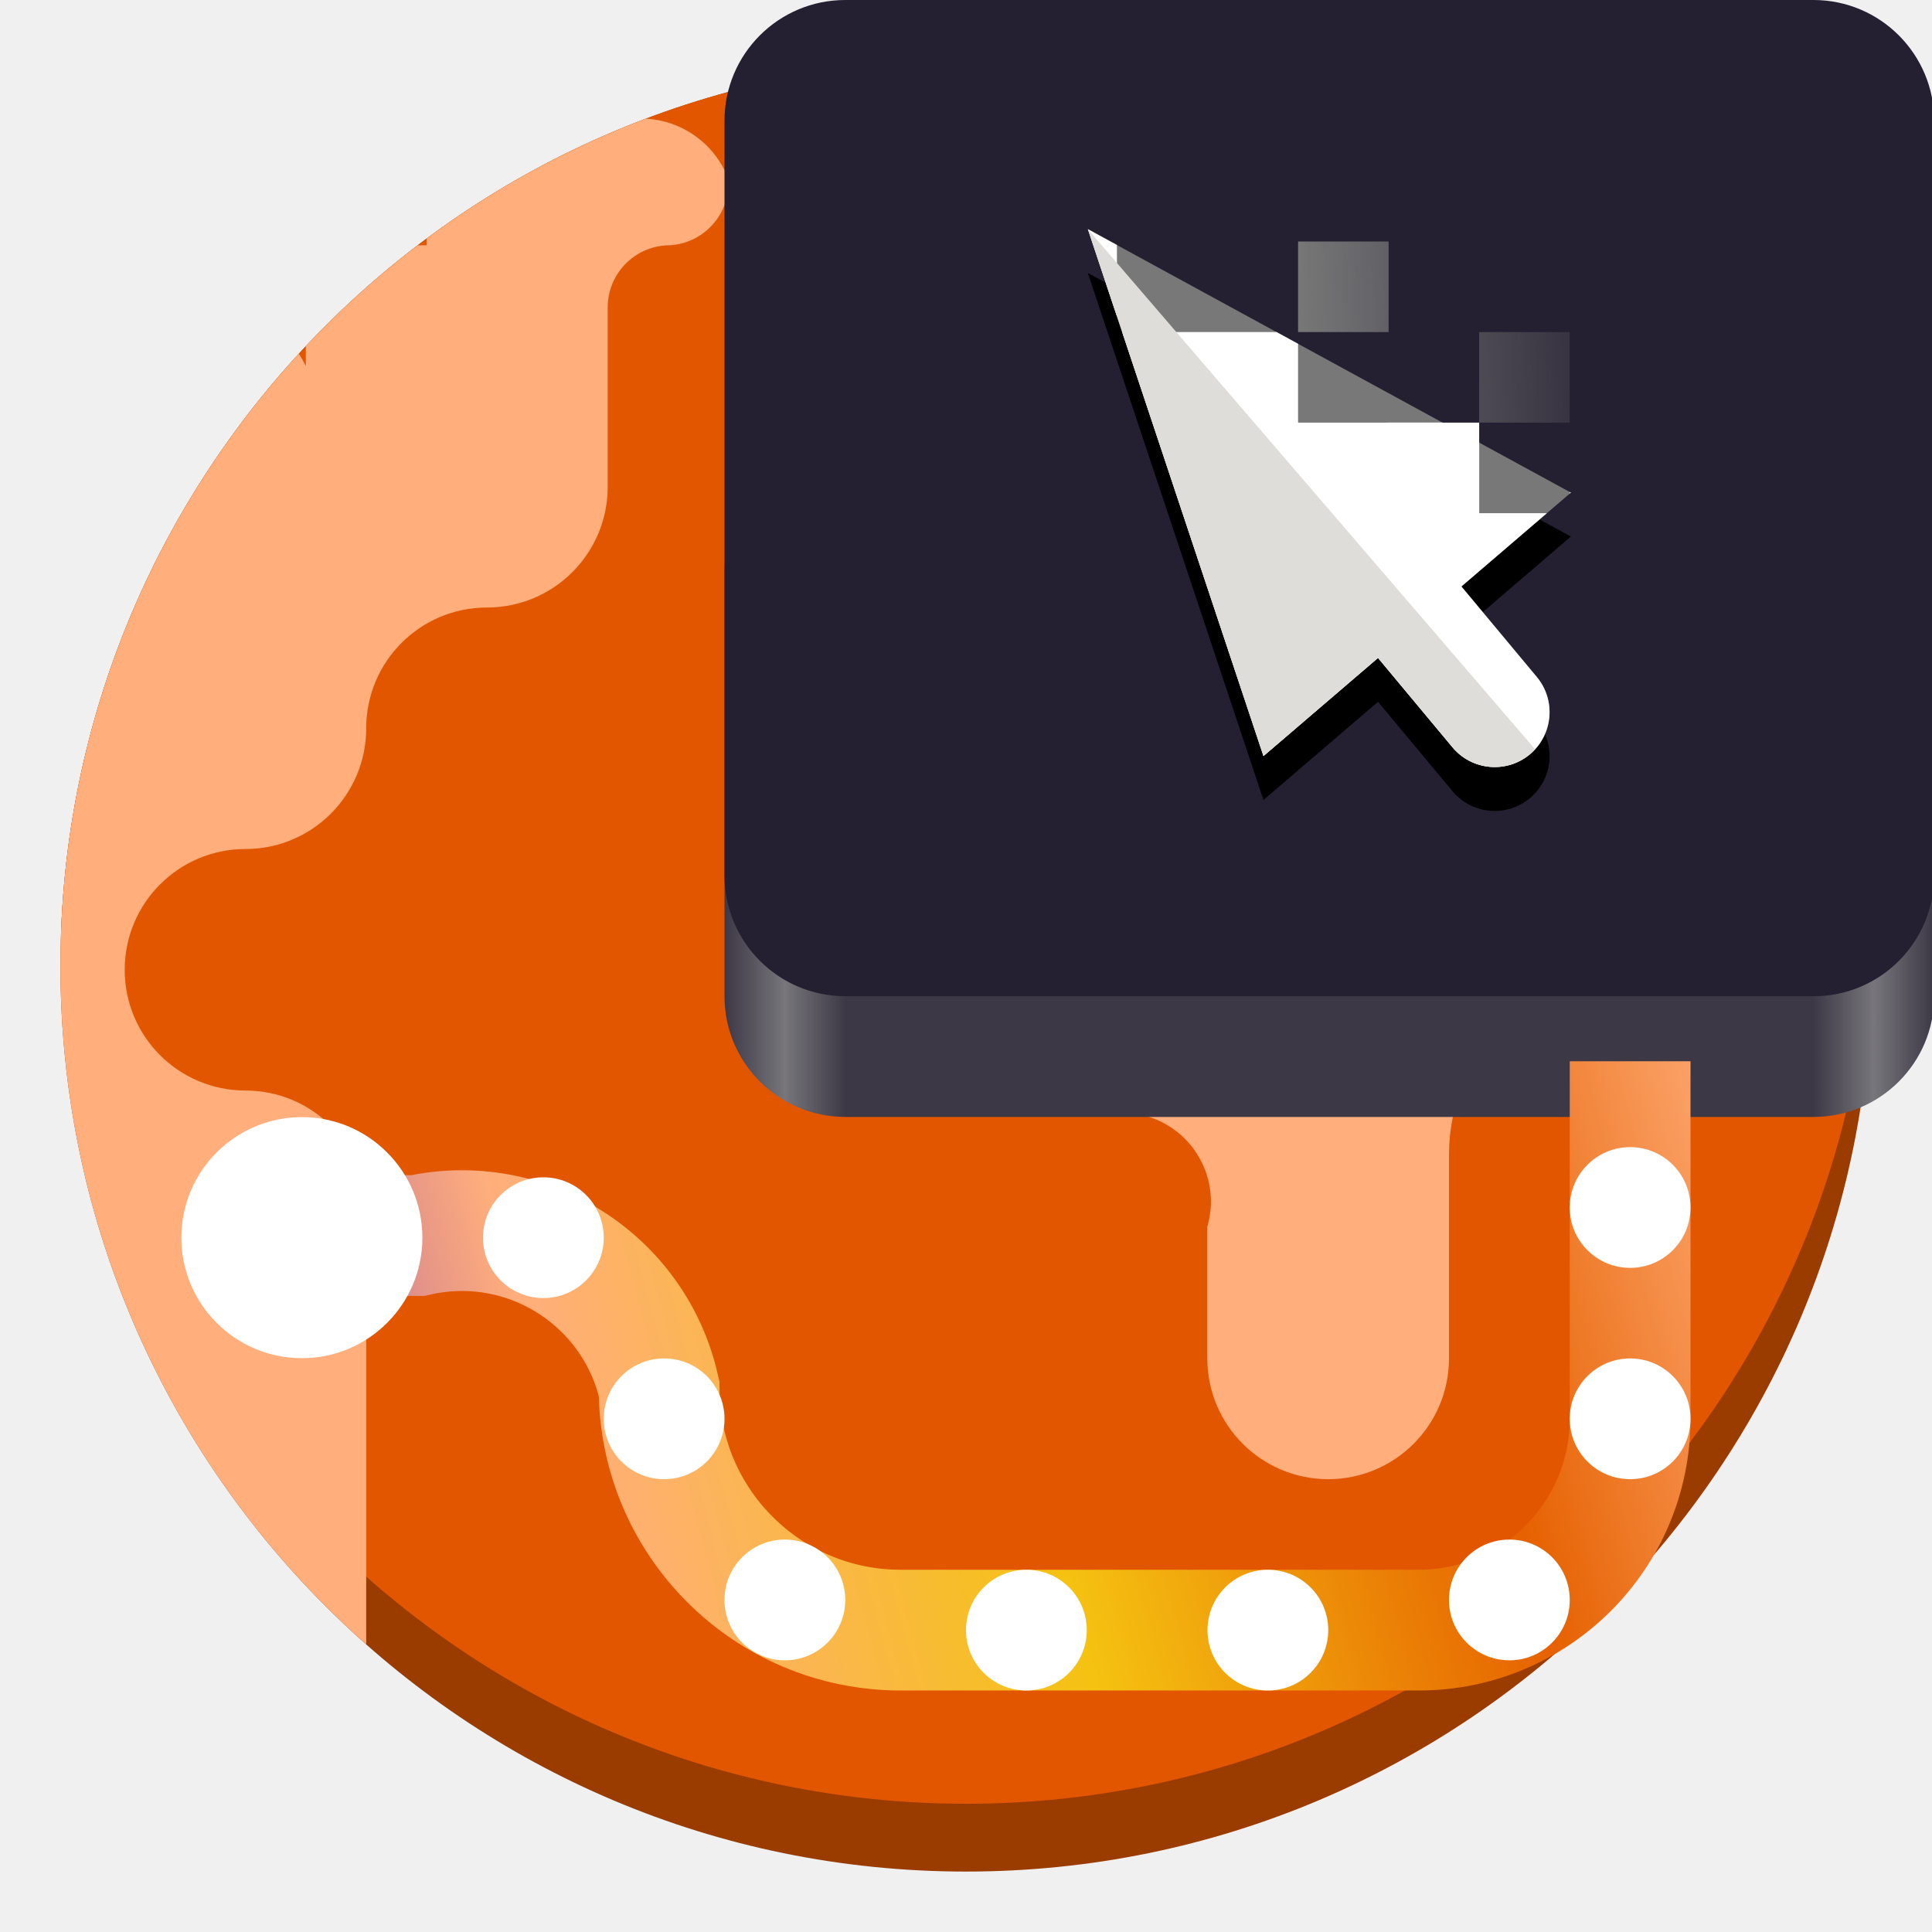
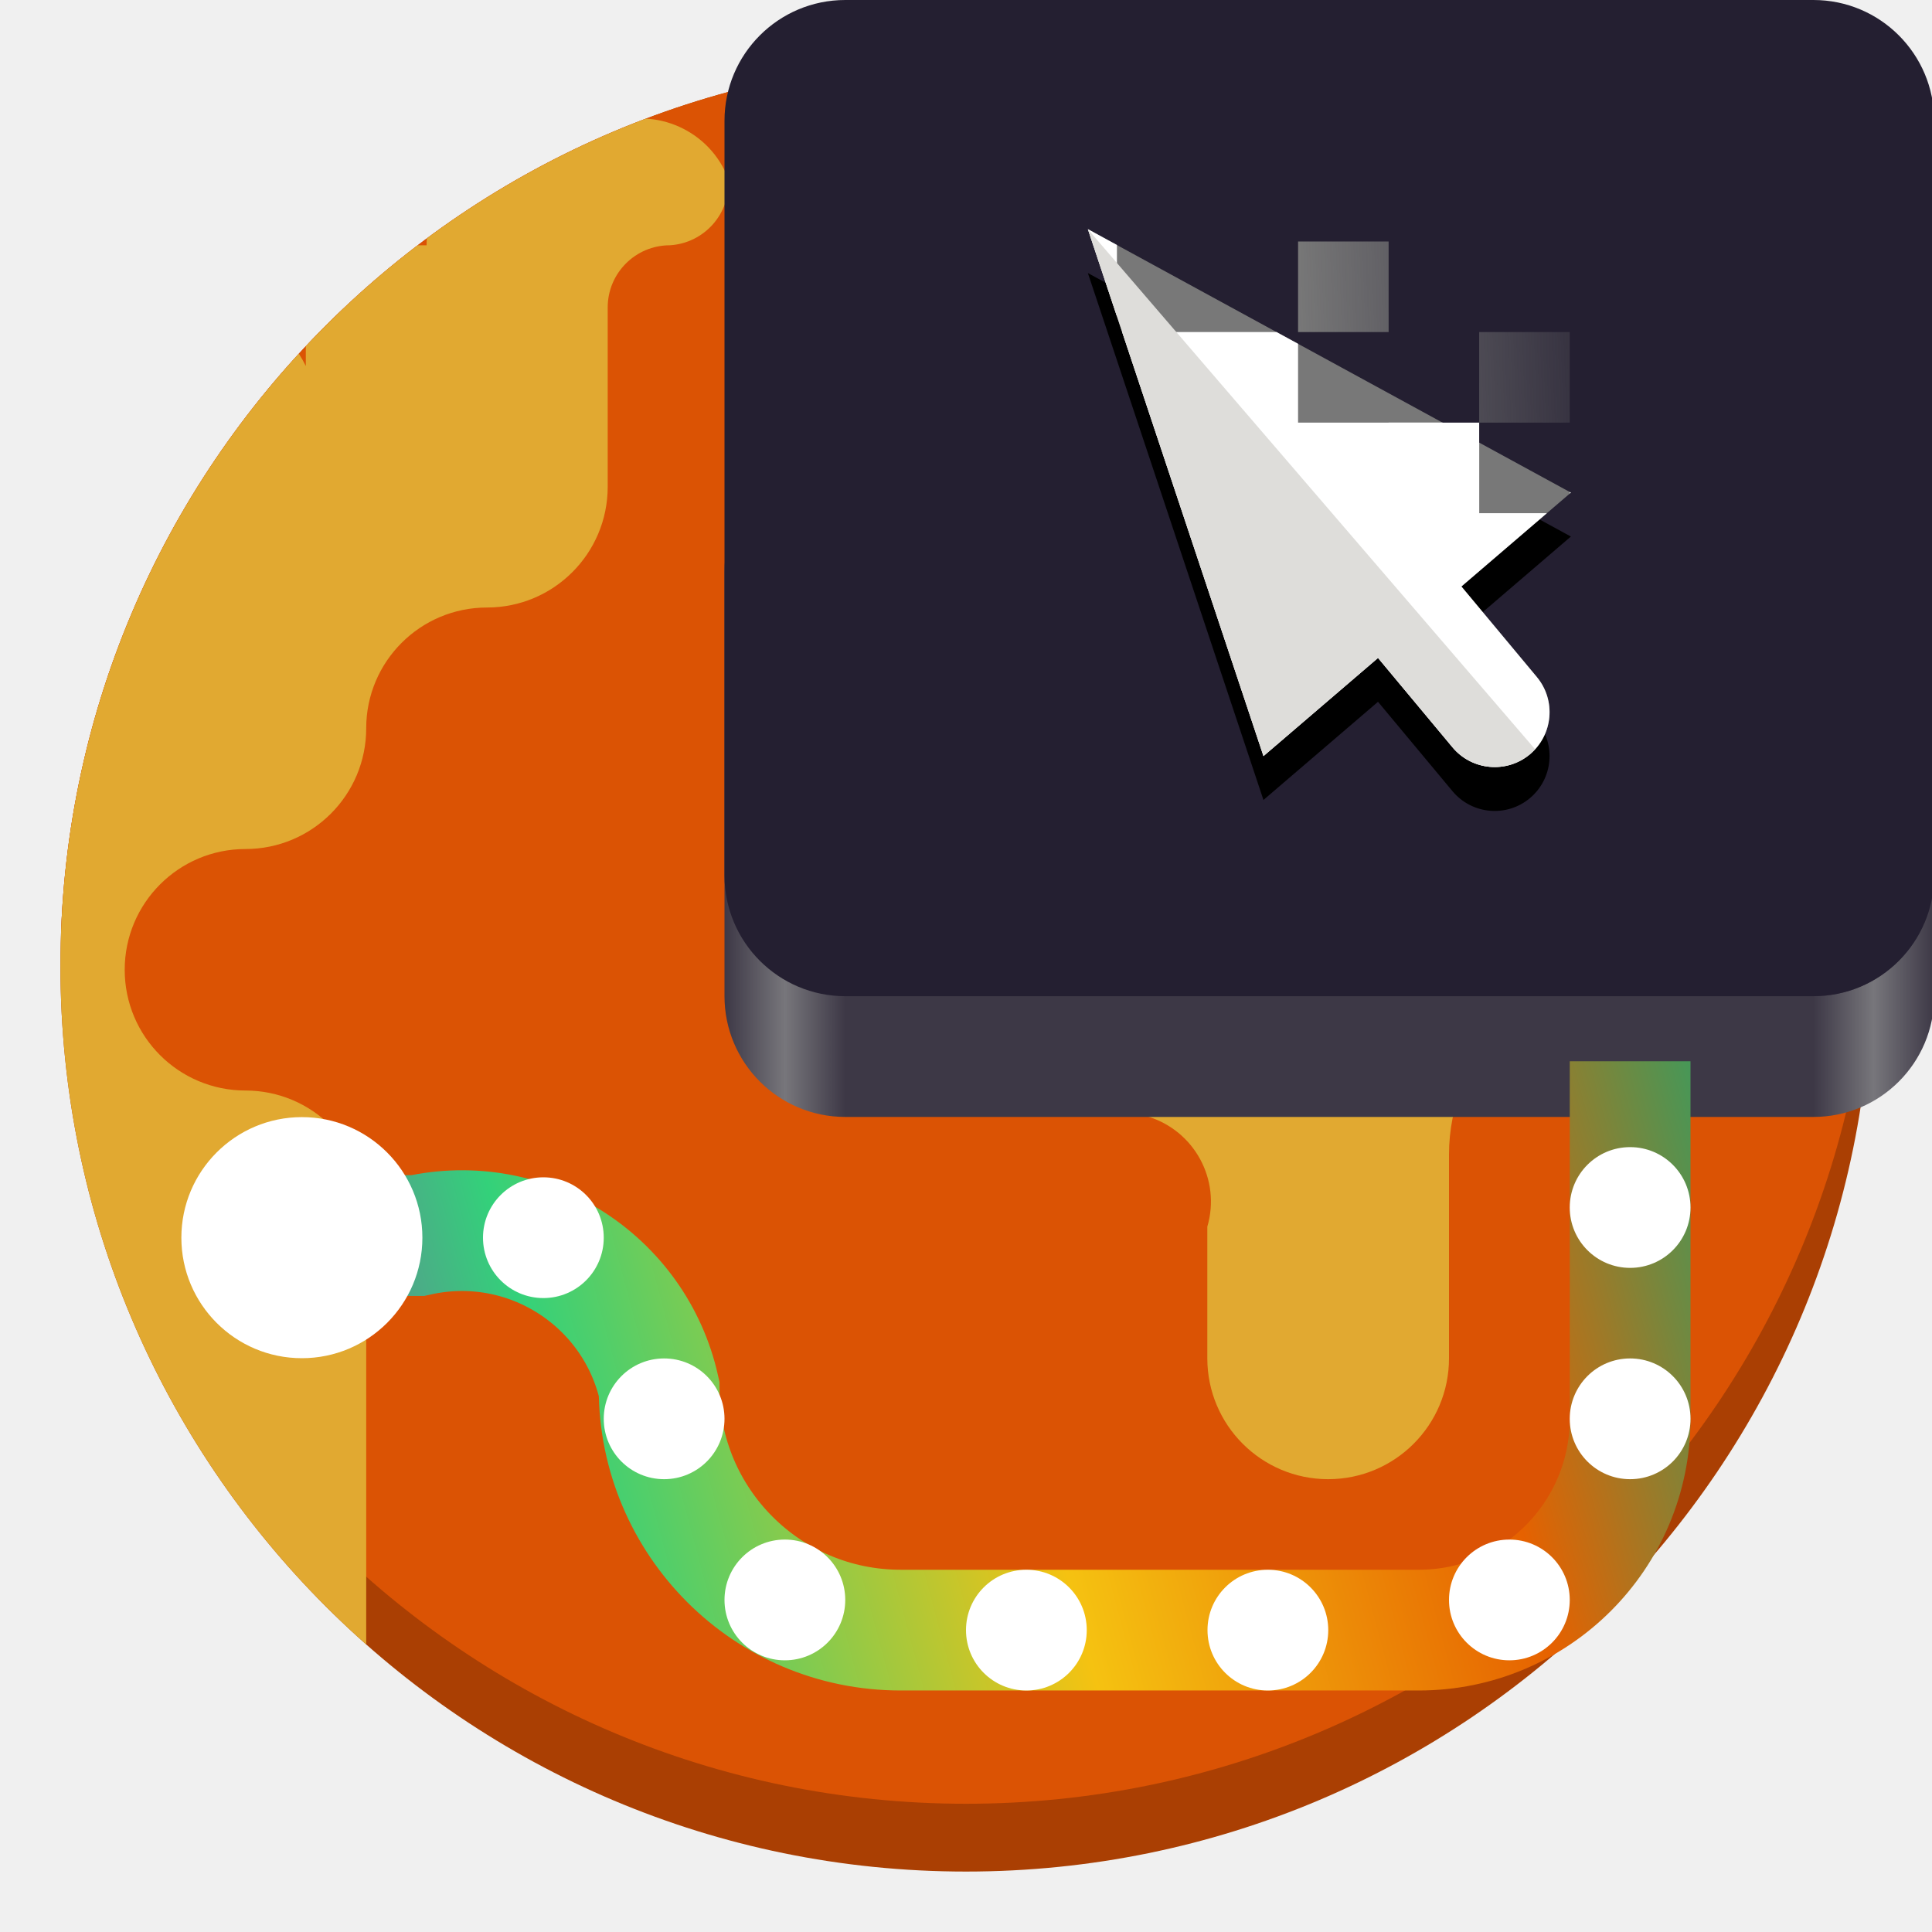
<svg xmlns="http://www.w3.org/2000/svg" height="128px" viewBox="0 0 128 128" width="128px" version="1.1" id="svg53">
  <defs id="defs53" />
  <clipPath id="a">
    <path d="m 4 4 h 120 v 120 h -120 z m 0 0" id="path1" />
  </clipPath>
  <clipPath id="b">
    <path d="m 123.996 64 c 0 33.133 -26.863 59.996 -59.996 59.996 s -59.996 -26.863 -59.996 -59.996 s 26.863 -59.996 59.996 -59.996 s 59.996 26.863 59.996 59.996 z m 0 0" id="path2" />
  </clipPath>
  <clipPath id="c">
    <path d="m 4 4 h 120 v 116 h -120 z m 0 0" id="path3" />
  </clipPath>
  <clipPath id="d">
    <path d="m 123.996 64 c 0 33.133 -26.863 59.996 -59.996 59.996 s -59.996 -26.863 -59.996 -59.996 s 26.863 -59.996 59.996 -59.996 s 59.996 26.863 59.996 59.996 z m 0 0" id="path4" />
  </clipPath>
  <clipPath id="e">
    <path d="m 68 27 h 56 v 71 h -56 z m 0 0" id="path5" />
  </clipPath>
  <clipPath id="f">
    <path d="m 123.996 64 c 0 33.133 -26.863 59.996 -59.996 59.996 s -59.996 -26.863 -59.996 -59.996 s 26.863 -59.996 59.996 -59.996 s 59.996 26.863 59.996 59.996 z m 0 0" id="path6" />
  </clipPath>
  <clipPath id="g">
    <path d="m 62 21 h 12 v 19 h -12 z m 0 0" id="path7" />
  </clipPath>
  <clipPath id="h">
    <path d="m 123.996 64 c 0 33.133 -26.863 59.996 -59.996 59.996 s -59.996 -26.863 -59.996 -59.996 s 26.863 -59.996 59.996 -59.996 s 59.996 26.863 59.996 59.996 z m 0 0" id="path8" />
  </clipPath>
  <clipPath id="i">
    <path d="m 83 12 h 29 v 11 h -29 z m 0 0" id="path9" />
  </clipPath>
  <clipPath id="j">
    <path d="m 123.996 64 c 0 33.133 -26.863 59.996 -59.996 59.996 s -59.996 -26.863 -59.996 -59.996 s 26.863 -59.996 59.996 -59.996 s 59.996 26.863 59.996 59.996 z m 0 0" id="path10" />
  </clipPath>
  <clipPath id="k">
    <path d="m 4 7 h 45 v 112 h -45 z m 0 0" id="path11" />
  </clipPath>
  <clipPath id="l">
    <path d="m 123.996 64 c 0 33.133 -26.863 59.996 -59.996 59.996 s -59.996 -26.863 -59.996 -59.996 s 26.863 -59.996 59.996 -59.996 s 59.996 26.863 59.996 59.996 z m 0 0" id="path12" />
  </clipPath>
  <linearGradient id="m" gradientTransform="matrix(0.192655 0 0 0.25 38.75254 10.99999)" gradientUnits="userSpaceOnUse" x1="48" x2="464" y1="44" y2="44">
    <stop offset="0" stop-color="#3d3846" id="stop12" />
    <stop offset="0.05" stop-color="#77767b" id="stop13" />
    <stop offset="0.1" stop-color="#3d3846" id="stop14" />
    <stop offset="0.9" stop-color="#3d3846" id="stop15" />
    <stop offset="0.95" stop-color="#77767b" id="stop16" />
    <stop offset="1" stop-color="#3d3846" id="stop17" />
  </linearGradient>
  <linearGradient id="n" gradientUnits="userSpaceOnUse" x1="-136.213" x2="300.91" y1="979.674" y2="862.547">
    <stop offset="0" stop-color="#9141ac" id="stop18" />
-     <stop offset="0.228" stop-color="#33d17a" id="stop19" style="stop-color:#ffae7c;stop-opacity:1;" />
+     <stop offset="0.228" stop-color="#33d17a" id="stop19" style="stop-color:#33d17a;stop-opacity:1;" />
    <stop offset="0.511" stop-color="#f5c211" id="stop20" />
    <stop offset="0.789" stop-color="#e66100" id="stop21" />
-     <stop offset="1" stop-color="#26a269" id="stop22" style="stop-color:#ffae7c;stop-opacity:1;" />
+     <stop offset="1" stop-color="#26a269" id="stop22" style="stop-color:#26a269;stop-opacity:1;" />
  </linearGradient>
  <linearGradient id="o" gradientUnits="userSpaceOnUse" x1="86" x2="109.446" y1="25.688" y2="24.833">
    <stop offset="0" stop-color="#787878" id="stop23" />
    <stop offset="1" stop-color="#787878" stop-opacity="0" id="stop24" />
  </linearGradient>
  <g clip-path="url(#a)" id="g25" style="display:inline">
    <g clip-path="url(#b)" id="g24">
-       <path d="M 123.996,64 C 123.996,97.133 97.133,123.996 64,123.996 30.867,123.996 4.004,97.133 4.004,64 4.004,30.867 30.867,4.004 64,4.004 c 33.133,0 59.996,26.863 59.996,59.996 z m 0,0" fill="#9a3b00" id="path24" />
+       <path d="M 123.996,64 C 123.996,97.133 97.133,123.996 64,123.996 30.867,123.996 4.004,97.133 4.004,64 4.004,30.867 30.867,4.004 64,4.004 c 33.133,0 59.996,26.863 59.996,59.996 z m 0,0" fill="#aa3f03" id="path24" />
    </g>
  </g>
  <g clip-path="url(#c)" id="g27" style="display:inline">
    <g clip-path="url(#d)" id="g26">
-       <path d="M 123.996,59.512 C 123.996,92.645 97.133,119.504 64,119.504 30.867,119.504 4.004,92.645 4.004,59.512 4.004,26.375 30.867,-0.484 64,-0.484 c 33.133,0 59.996,26.859 59.996,59.996 z m 0,0" fill="#aa4100" id="path25" style="fill:#e35600;fill-opacity:1" />
+       <path d="M 123.996,59.512 C 123.996,92.645 97.133,119.504 64,119.504 30.867,119.504 4.004,92.645 4.004,59.512 4.004,26.375 30.867,-0.484 64,-0.484 c 33.133,0 59.996,26.859 59.996,59.996 z m 0,0" fill="#db5304" id="path25" style="fill:#db5304;fill-opacity:1" />
    </g>
  </g>
  <g clip-path="url(#e)" id="g29" style="display:inline">
    <g clip-path="url(#f)" id="g28">
-       <path d="m 83.73,34.875 v 3.035 c 0,3.93 -3.188,7.117 -7.117,7.117 -4.727,0.352 -8.273,4.469 -7.922,9.199 v 12.426 c 0,4.035 3.273,7.309 7.309,7.309 3.117,0.918 4.906,4.188 3.988,7.309 v 8.719 C 79.988,94.414 83.574,98 88,98 c 4.422,-0.004 8.004,-3.59 8,-8.012 V 76.484 c 0,-3.242 1.289,-6.352 3.586,-8.641 2.293,-2.289 5.406,-3.57 8.648,-3.566 l 11.312,0.027 c 1.887,0.004 3.699,-0.742 5.035,-2.074 1.332,-1.332 2.082,-3.141 2.082,-5.027 V 34.875 c 0,-3.93 -3.184,-7.117 -7.117,-7.117 H 90.848 c -3.93,0 -7.117,3.188 -7.117,7.117 z m 0,0" fill="#26a269" id="path27" style="fill:#ffae7c;fill-opacity:1" />
+       <path d="m 83.73,34.875 v 3.035 c 0,3.93 -3.188,7.117 -7.117,7.117 -4.727,0.352 -8.273,4.469 -7.922,9.199 v 12.426 c 0,4.035 3.273,7.309 7.309,7.309 3.117,0.918 4.906,4.188 3.988,7.309 v 8.719 C 79.988,94.414 83.574,98 88,98 c 4.422,-0.004 8.004,-3.59 8,-8.012 V 76.484 c 0,-3.242 1.289,-6.352 3.586,-8.641 2.293,-2.289 5.406,-3.57 8.648,-3.566 l 11.312,0.027 c 1.887,0.004 3.699,-0.742 5.035,-2.074 1.332,-1.332 2.082,-3.141 2.082,-5.027 V 34.875 c 0,-3.93 -3.184,-7.117 -7.117,-7.117 H 90.848 c -3.93,0 -7.117,3.188 -7.117,7.117 z m 0,0" fill="#e1a931" id="path27" style="fill:#e1a931;fill-opacity:1" />
    </g>
  </g>
  <g clip-path="url(#g)" id="g31" style="display:inline">
    <g clip-path="url(#h)" id="g30">
-       <path d="m 67.887,21.047 c 3.211,0 5.809,2.602 5.809,5.809 v 6.379 c 0,3.207 -2.598,5.809 -5.809,5.809 -3.207,0 -5.809,-2.602 -5.809,-5.809 v -6.379 c 0,-3.207 2.602,-5.809 5.809,-5.809 z m 0,0" fill="#26a269" id="path29" />
+       <path d="m 67.887,21.047 c 3.211,0 5.809,2.602 5.809,5.809 v 6.379 c 0,3.207 -2.598,5.809 -5.809,5.809 -3.207,0 -5.809,-2.602 -5.809,-5.809 v -6.379 c 0,-3.207 2.602,-5.809 5.809,-5.809 z m 0,0" fill="#e1a931" id="path29" />
    </g>
  </g>
  <g clip-path="url(#i)" id="g33" style="display:inline">
    <g clip-path="url(#j)" id="g32">
-       <path d="m 88.484,12.285 h 17.93 c 2.902,0 5.254,2.352 5.254,5.254 0,2.902 -2.352,5.254 -5.254,5.254 H 88.484 c -2.898,0 -5.254,-2.352 -5.254,-5.254 0,-2.902 2.355,-5.254 5.254,-5.254 z m 0,0" fill="#26a269" id="path31" />
+       <path d="m 88.484,12.285 h 17.93 c 2.902,0 5.254,2.352 5.254,5.254 0,2.902 -2.352,5.254 -5.254,5.254 H 88.484 c -2.898,0 -5.254,-2.352 -5.254,-5.254 0,-2.902 2.355,-5.254 5.254,-5.254 z m 0,0" fill="#e1a931" id="path31" />
    </g>
  </g>
  <g clip-path="url(#k)" id="g35" style="display:inline">
    <g clip-path="url(#l)" id="g34">
-       <path d="m 28.262,16.25 h -8 v 8 c -2.207,-4.418 -7.582,-6.207 -12,-4 -4.418,2.211 -6.207,7.582 -4,12 v 14 c 0,4.422 -3.582,8 -8,8 -4.418,0 -8,3.582 -8,8 v 16 c 0,4.422 3.582,8 8,8 4.418,0 8,3.582 8,8 v 16 c 0,4.422 3.582,8 8,8 h 4 c 4.418,0 8,-3.578 8,-8 v -30 c 0,-4.418 -3.582,-8 -8,-8 -4.418,0 -8,-3.578 -8,-8 0,-4.418 3.582,-8 8,-8 4.418,0 8,-3.578 8,-8 0,-4.418 3.582,-8 8,-8 4.418,0 8,-3.578 8,-8 V 20.367 c 0,-2.273 1.844,-4.117 4.117,-4.117 2.281,-0.137 4.02,-2.098 3.883,-4.379 -1.211,-3.211 -4.793,-4.828 -8,-3.621 h -4 c -4.418,0 -8,3.582 -8,8 z m 0,0" fill="#26a269" id="path33" style="fill:#ffae7c;fill-opacity:1" />
+       <path d="m 28.262,16.25 h -8 v 8 c -2.207,-4.418 -7.582,-6.207 -12,-4 -4.418,2.211 -6.207,7.582 -4,12 v 14 c 0,4.422 -3.582,8 -8,8 -4.418,0 -8,3.582 -8,8 v 16 c 0,4.422 3.582,8 8,8 4.418,0 8,3.582 8,8 v 16 c 0,4.422 3.582,8 8,8 h 4 c 4.418,0 8,-3.578 8,-8 v -30 c 0,-4.418 -3.582,-8 -8,-8 -4.418,0 -8,-3.578 -8,-8 0,-4.418 3.582,-8 8,-8 4.418,0 8,-3.578 8,-8 0,-4.418 3.582,-8 8,-8 4.418,0 8,-3.578 8,-8 V 20.367 c 0,-2.273 1.844,-4.117 4.117,-4.117 2.281,-0.137 4.02,-2.098 3.883,-4.379 -1.211,-3.211 -4.793,-4.828 -8,-3.621 h -4 c -4.418,0 -8,3.582 -8,8 z m 0,0" fill="#e1a931" id="path33" style="fill:#e1a931;fill-opacity:1" />
    </g>
  </g>
  <path d="m 56 29.871 h 64.145 c 4.418 0 8 3.582 8 8 v 28.129 c 0 4.418 -3.582 8 -8 8 h -64.145 c -4.418 0 -8 -3.582 -8 -8 v -28.129 c 0 -4.418 3.582 -8 8 -8 z m 0 0" fill="url(#m)" id="path35" />
  <path d="m 68.145 14.18 h 52 c 4.418 0 8 3.582 8 8 v 35.82 c 0 4.418 -3.582 8 -8 8 h -52 c -4.418 0 -8 -3.582 -8 -8 v -35.82 c 0 -4.418 3.582 -8 8 -8 z m 0 0" fill="#3d3846" id="path36" />
  <path d="m 56 0 h 64.145 c 4.418 0 8 3.582 8 8 v 50 c 0 4.418 -3.582 8 -8 8 h -64.145 c -4.418 0 -8 -3.582 -8 -8 v -50 c 0 -4.418 3.582 -8 8 -8 z m 0 0" fill="#241f31" id="path37" />
  <path d="m 246.995,786.252 v 99.835 c 0,32.581 -26.424,59.005 -59.005,59.005 H 43.291 c -37.241,0 -67.435,-30.194 -67.435,-67.435 -6.816,-30.425 -37.01,-49.555 -67.435,-42.739 h -49.177" fill="none" stroke="url(#n)" stroke-width="33.717" transform="matrix(0.237266,0,0,0.237266,49.39654,-116.2386)" id="path38" style="display:inline" />
  <g fill="#ffffff" id="g47" style="display:inline">
    <path d="m 72,108 c 0,2.211 -1.789,4 -4,4 -2.211,0 -4,-1.789 -4,-4 0,-2.211 1.789,-4 4,-4 2.211,0 4,1.789 4,4 z m 0,0" id="path39" />
    <path d="m 88,108 c 0,2.211 -1.789,4 -4,4 -2.211,0 -4,-1.789 -4,-4 0,-2.211 1.789,-4 4,-4 2.211,0 4,1.789 4,4 z m 0,0" id="path40" />
    <path d="m 104,106 c 0,2.211 -1.789,4 -4,4 -2.211,0 -4,-1.789 -4,-4 0,-2.211 1.789,-4 4,-4 2.211,0 4,1.789 4,4 z m 0,0" id="path41" />
    <path d="m 112,94 c 0,2.211 -1.789,4 -4,4 -2.211,0 -4,-1.789 -4,-4 0,-2.211 1.789,-4 4,-4 2.211,0 4,1.789 4,4 z m 0,0" id="path42" />
    <path d="m 112,80 c 0,2.211 -1.789,4 -4,4 -2.211,0 -4,-1.789 -4,-4 0,-2.211 1.789,-4 4,-4 2.211,0 4,1.789 4,4 z m 0,0" id="path43" />
    <path d="m 56,106 c 0,2.211 -1.789,4 -4,4 -2.211,0 -4,-1.789 -4,-4 0,-2.211 1.789,-4 4,-4 2.211,0 4,1.789 4,4 z m 0,0" id="path44" />
    <path d="m 48,94 c 0,2.211 -1.789,4 -4,4 -2.211,0 -4,-1.789 -4,-4 0,-2.211 1.789,-4 4,-4 2.211,0 4,1.789 4,4 z m 0,0" id="path45" />
    <path d="m 40,82 c 0,2.211 -1.789,4 -4,4 -2.211,0 -4,-1.789 -4,-4 0,-2.211 1.789,-4 4,-4 2.211,0 4,1.789 4,4 z m 0,0" id="path46" />
    <path d="m 27.984,82 c 0,4.41 -3.574,7.984 -7.984,7.984 -4.41,0 -7.984,-3.574 -7.984,-7.984 0,-4.41 3.574,-7.988 7.984,-7.988 4.41,0 7.984,3.578 7.984,7.988 z m 0,0" id="path47" />
  </g>
  <path d="M 72.074,18.09 83.707,53 l 7.59,-6.504 4.934,5.922 c 1.285,1.543 3.582,1.754 5.125,0.465 1.539,-1.285 1.75,-3.574 0.465,-5.117 l -5,-6 7.254,-6.219 z m 0,0" id="path48" style="display:inline" />
  <path d="m 72.074,15.184 11.633,34.906 7.59,-6.5 4.934,5.918 c 1.285,1.543 3.582,1.754 5.125,0.469 1.539,-1.289 1.75,-3.578 0.465,-5.121 l -5,-6 7.254,-6.219 z m 0,0" fill="#787878" id="path49" style="display:inline" />
  <path d="M 72.074,15.18 74,20.965 V 16.23 Z M 74.348,22 l 9.363,28.094 7.586,-6.504 4.934,5.922 c 1.285,1.543 3.582,1.75 5.125,0.465 1.539,-1.285 1.75,-3.578 0.465,-5.121 l -5,-6 L 102.484,34 H 98 V 29.324 L 95.574,28 H 86 V 22.777 L 84.574,22 Z M 104,32.598 v 0.102 l 0.074,-0.062 z m 0,0" fill="#ffffff" id="path50" style="display:inline" />
  <path d="m 72.074,15.184 11.633,34.906 7.59,-6.5 4.934,5.918 c 1.285,1.543 3.582,1.754 5.125,0.469 0.121,-0.105 0.238,-0.219 0.344,-0.34 z m 0,0" fill="#deddda" id="path51" style="display:inline" />
  <path d="m 92,28 h 6 v 6 h -6 z m 0,0" fill="#ffffff" id="path52" style="display:inline" />
  <path d="m 98,22 h 6 v 6 H 98 Z M 86,16 h 6 v 6 h -6 z m 0,0" fill="url(#o)" id="path53" style="display:inline" />
</svg>
